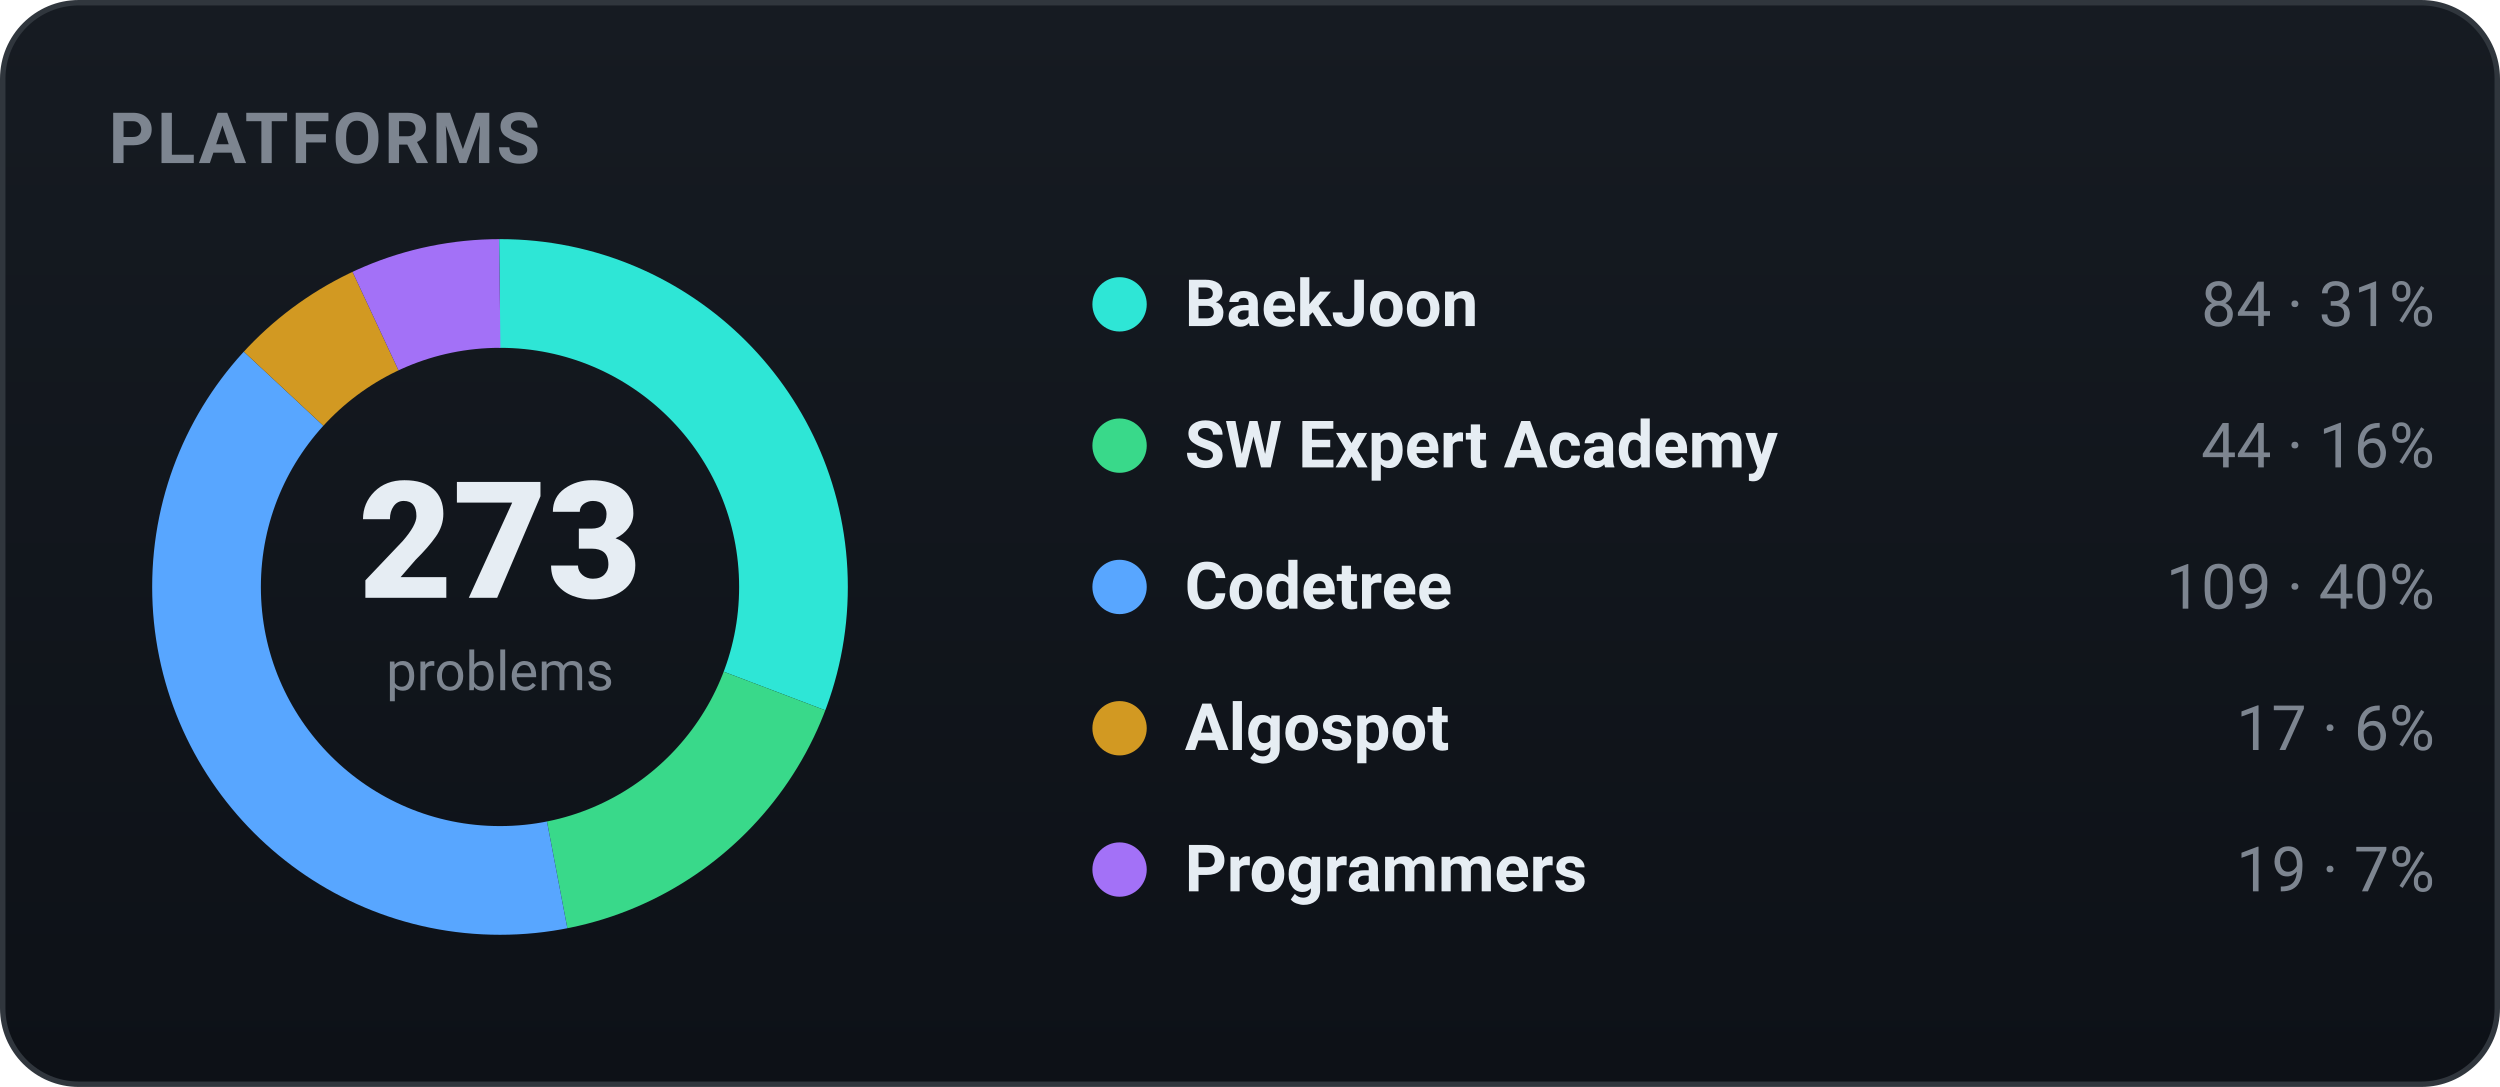
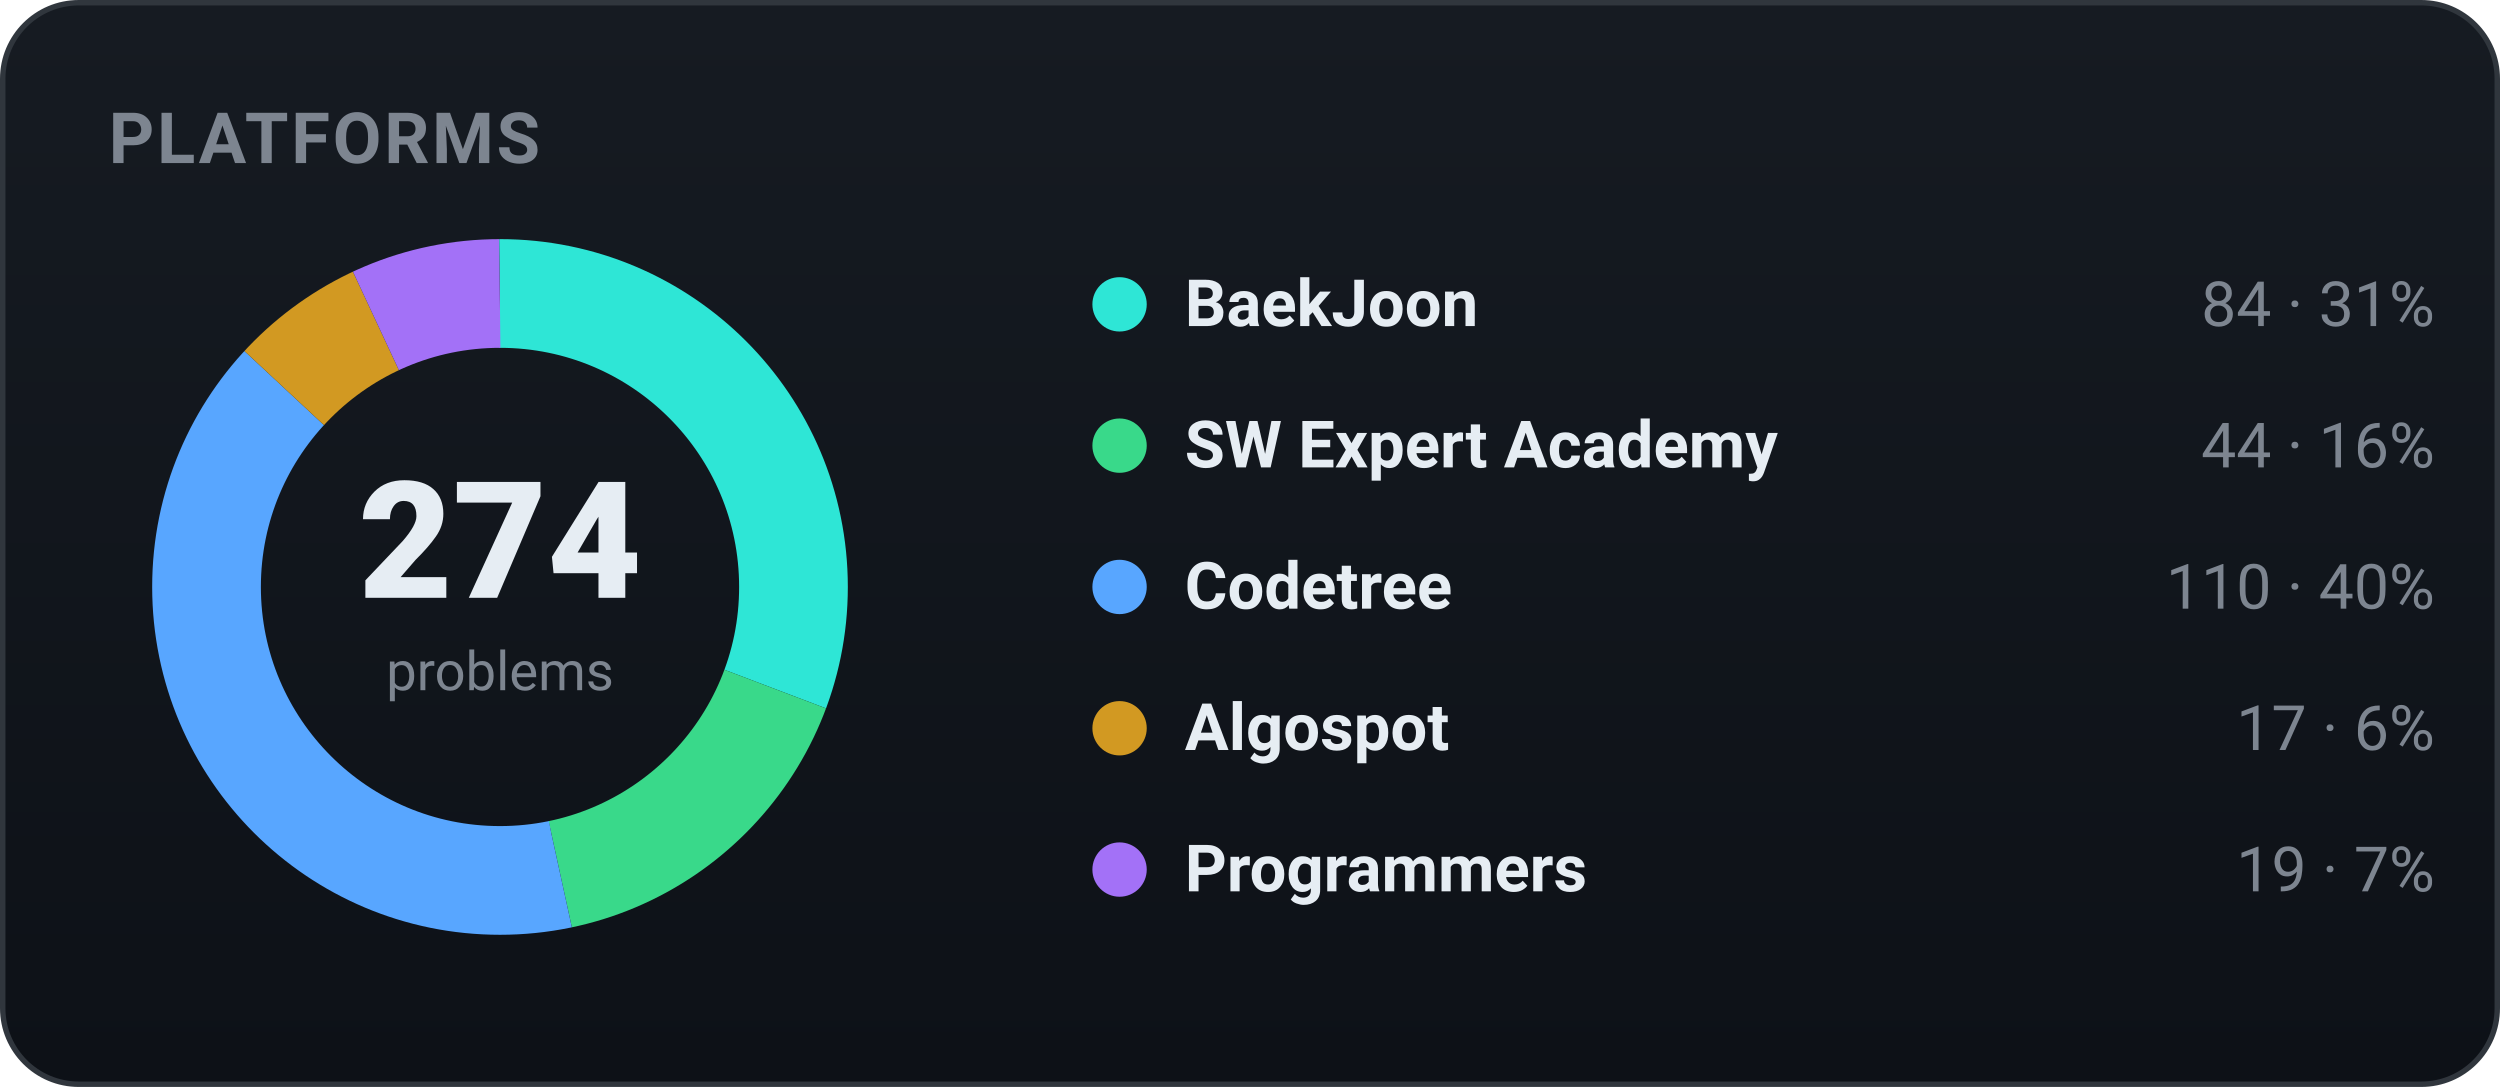
<svg xmlns="http://www.w3.org/2000/svg" width="460" height="200" viewBox="0 0 460 200" role="img" font-family="-apple-system,BlinkMacSystemFont,'Segoe UI',Roboto,'Apple SD Gothic Neo','Malgun Gothic',sans-serif">
  <defs>
    <linearGradient id="bgg" x1="0" y1="0" x2="0" y2="1">
      <stop offset="0" stop-color="#161b22" />
      <stop offset="1" stop-color="#0d1117" />
    </linearGradient>
  </defs>
  <rect x="0.5" y="0.5" width="459" height="199" rx="14" fill="url(#bgg)" stroke="#30363d" />
  <text x="20" y="30" font-family="-apple-system,BlinkMacSystemFont,'Segoe UI',Roboto,'Apple SD Gothic Neo','Malgun Gothic',sans-serif" font-size="13" font-weight="700" fill="#7d8590" letter-spacing="0.5">PLATFORMS</text>
-   <circle cx="92" cy="108" r="54" fill="none" stroke="#2ee6d6" stroke-width="20" stroke-dasharray="104.40 234.89" stroke-dashoffset="-0.00" transform="rotate(-90 92 108)" />
-   <circle cx="92" cy="108" r="54" fill="none" stroke="#39d98a" stroke-width="20" stroke-dasharray="54.68 284.61" stroke-dashoffset="-104.40" transform="rotate(-90 92 108)" />
-   <circle cx="92" cy="108" r="54" fill="none" stroke="#58a6ff" stroke-width="20" stroke-dasharray="135.47 203.82" stroke-dashoffset="-159.08" transform="rotate(-90 92 108)" />
-   <circle cx="92" cy="108" r="54" fill="none" stroke="#d29922" stroke-width="20" stroke-dasharray="21.13 318.16" stroke-dashoffset="-294.55" transform="rotate(-90 92 108)" />
-   <circle cx="92" cy="108" r="54" fill="none" stroke="#a371f7" stroke-width="20" stroke-dasharray="23.61 315.68" stroke-dashoffset="-315.68" transform="rotate(-90 92 108)" />
-   <text x="92" y="110" text-anchor="middle" font-size="30" font-weight="800" fill="#e6edf3">273</text>
+   <circle cx="92" cy="108" r="54" fill="none" stroke="#2ee6d6" stroke-width="20" stroke-dasharray="104.02 235.28" stroke-dashoffset="-0.00" transform="rotate(-90 92 108)" />
+   <circle cx="92" cy="108" r="54" fill="none" stroke="#39d98a" stroke-width="20" stroke-dasharray="54.48 284.81" stroke-dashoffset="-104.02" transform="rotate(-90 92 108)" />
+   <circle cx="92" cy="108" r="54" fill="none" stroke="#58a6ff" stroke-width="20" stroke-dasharray="136.21 203.08" stroke-dashoffset="-158.50" transform="rotate(-90 92 108)" />
+   <circle cx="92" cy="108" r="54" fill="none" stroke="#d29922" stroke-width="20" stroke-dasharray="21.05 318.24" stroke-dashoffset="-294.71" transform="rotate(-90 92 108)" />
+   <circle cx="92" cy="108" r="54" fill="none" stroke="#a371f7" stroke-width="20" stroke-dasharray="23.53 315.76" stroke-dashoffset="-315.76" transform="rotate(-90 92 108)" />
+   <text x="92" y="110" text-anchor="middle" font-size="30" font-weight="800" fill="#e6edf3">274</text>
  <text x="92" y="127" text-anchor="middle" font-size="10" fill="#7d8590">problems</text>
  <circle cx="206" cy="56" r="5" fill="#2ee6d6" />
  <text x="218" y="60" font-size="12" font-weight="600" fill="#e6edf3">BaekJoon</text>
  <text x="448" y="60" text-anchor="end" font-size="11.5" fill="#7d8590">84 · 31%</text>
  <circle cx="206" cy="82" r="5" fill="#39d98a" />
  <text x="218" y="86" font-size="12" font-weight="600" fill="#e6edf3">SW Expert Academy</text>
  <text x="448" y="86" text-anchor="end" font-size="11.5" fill="#7d8590">44 · 16%</text>
  <circle cx="206" cy="108" r="5" fill="#58a6ff" />
  <text x="218" y="112" font-size="12" font-weight="600" fill="#e6edf3">Codetree</text>
-   <text x="448" y="112" text-anchor="end" font-size="11.5" fill="#7d8590">109 · 40%</text>
+   <text x="448" y="112" text-anchor="end" font-size="11.5" fill="#7d8590">110 · 40%</text>
  <circle cx="206" cy="134" r="5" fill="#d29922" />
  <text x="218" y="138" font-size="12" font-weight="600" fill="#e6edf3">Algospot</text>
  <text x="448" y="138" text-anchor="end" font-size="11.5" fill="#7d8590">17 · 6%</text>
  <circle cx="206" cy="160" r="5" fill="#a371f7" />
  <text x="218" y="164" font-size="12" font-weight="600" fill="#e6edf3">Programmers</text>
  <text x="448" y="164" text-anchor="end" font-size="11.5" fill="#7d8590">19 · 7%</text>
</svg>
